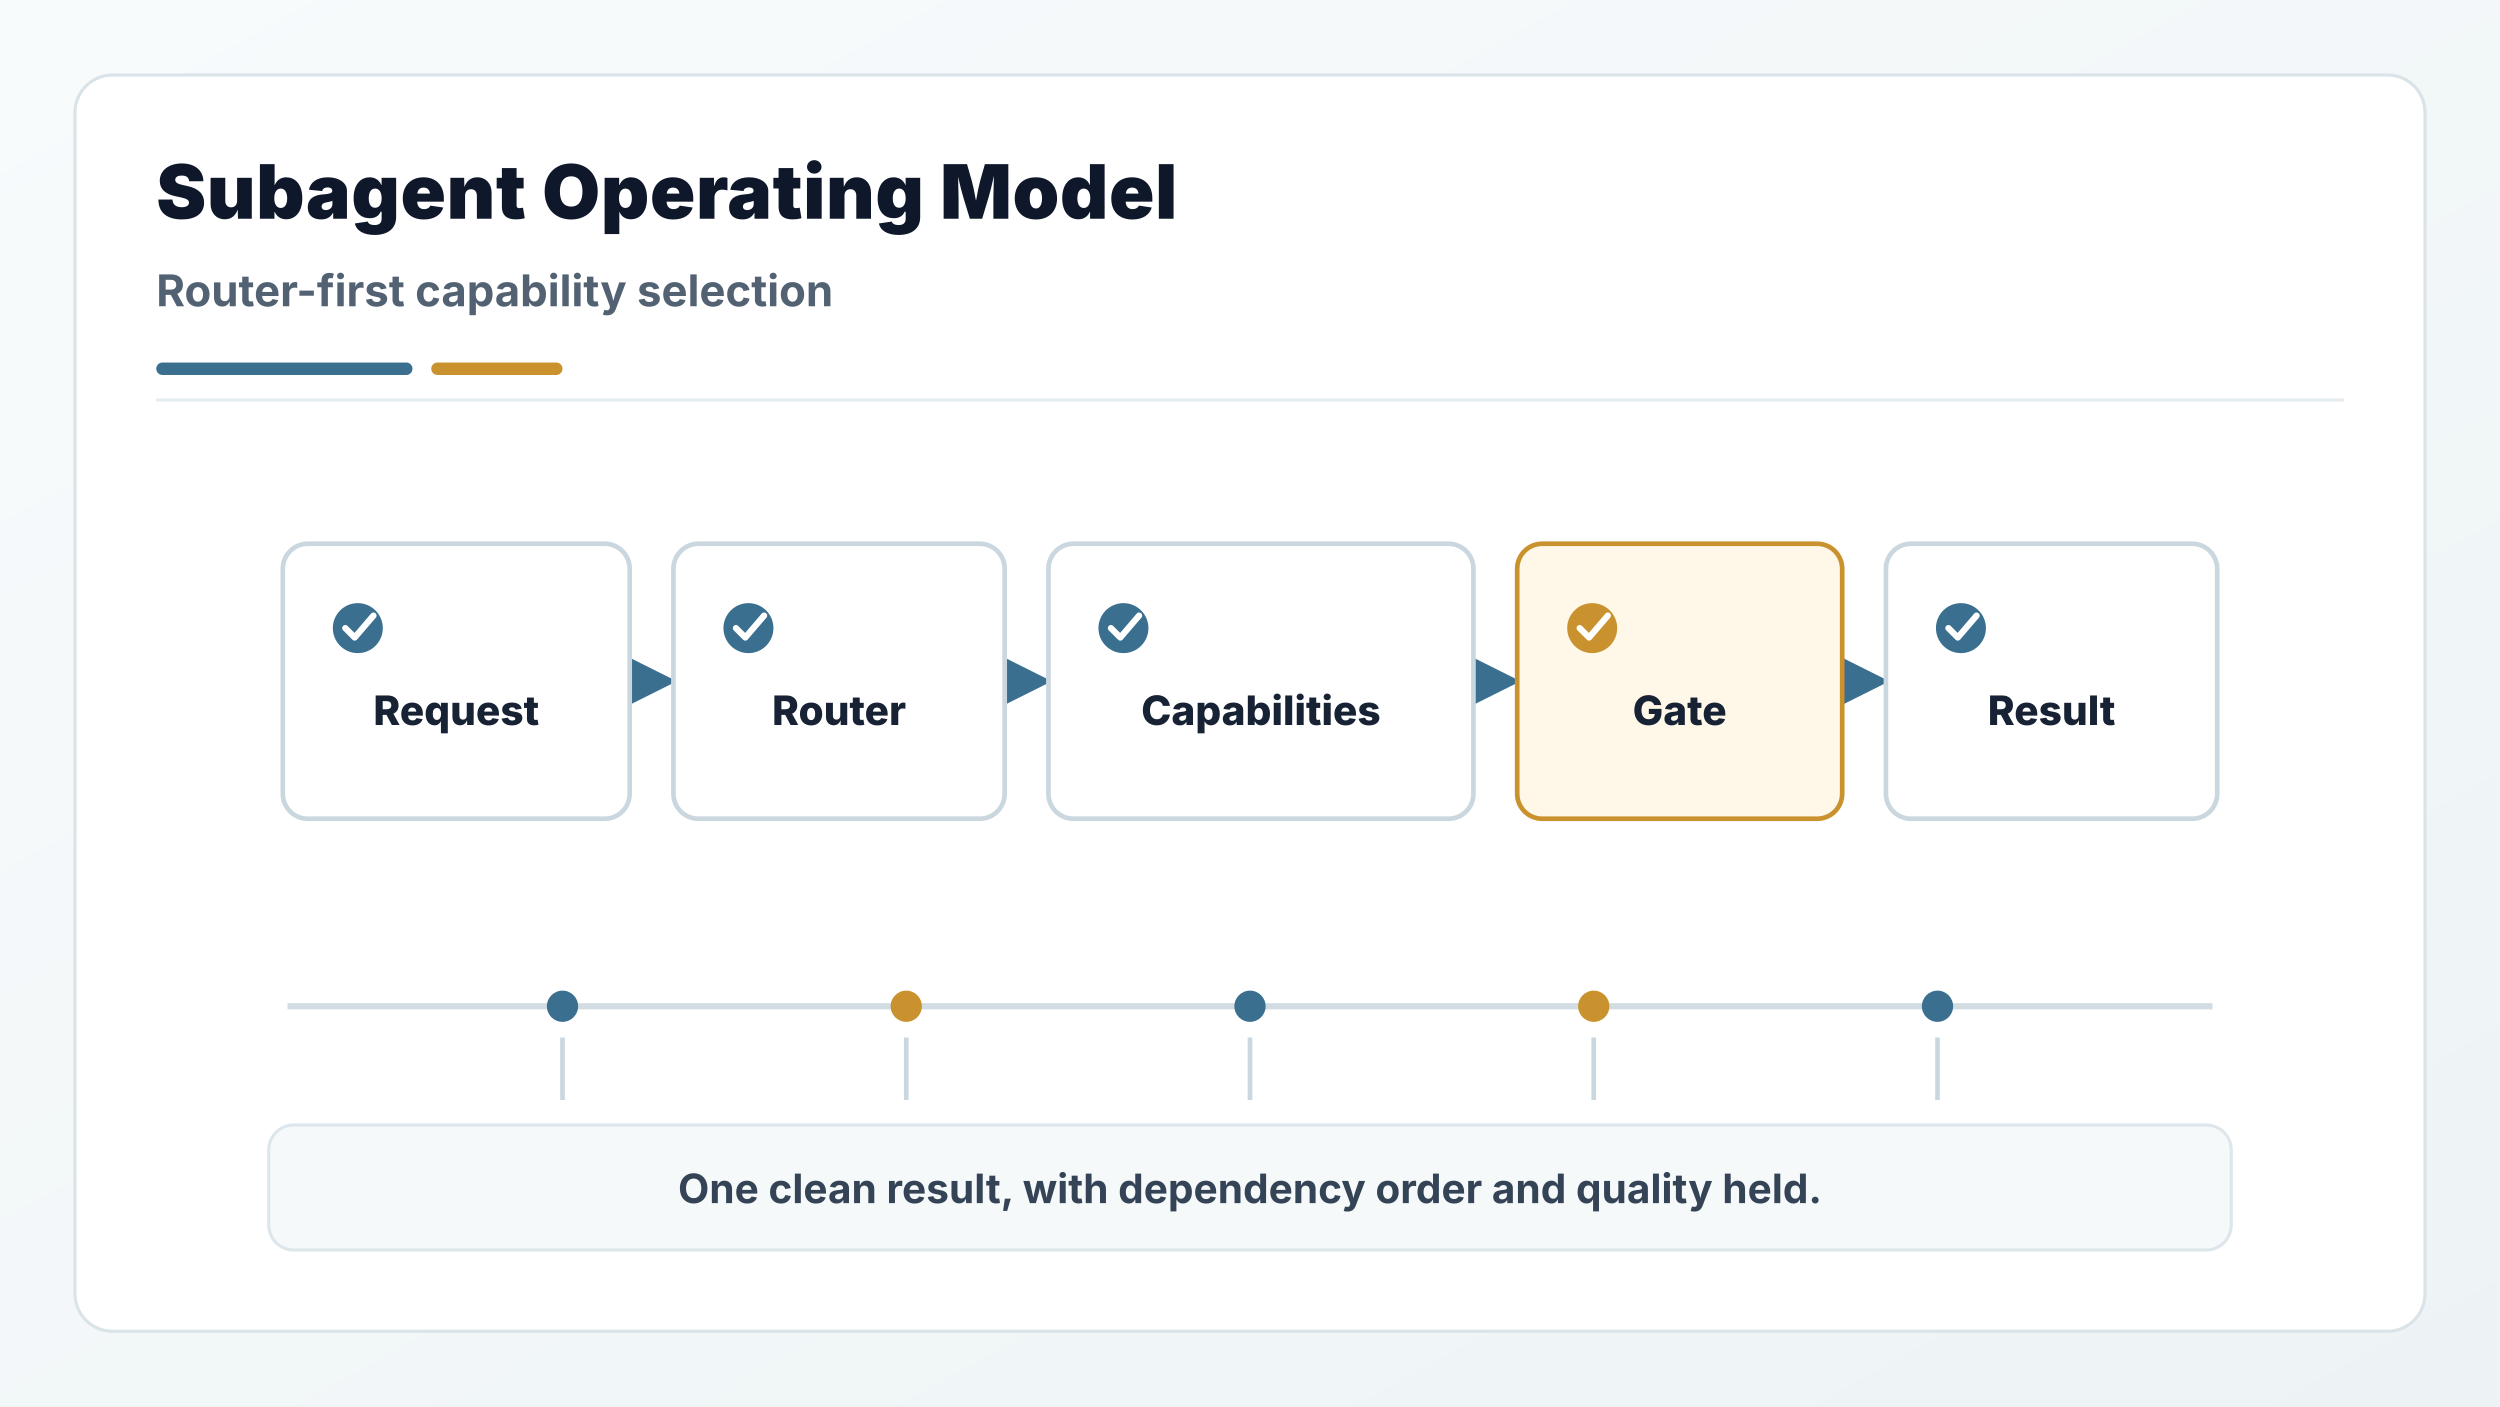
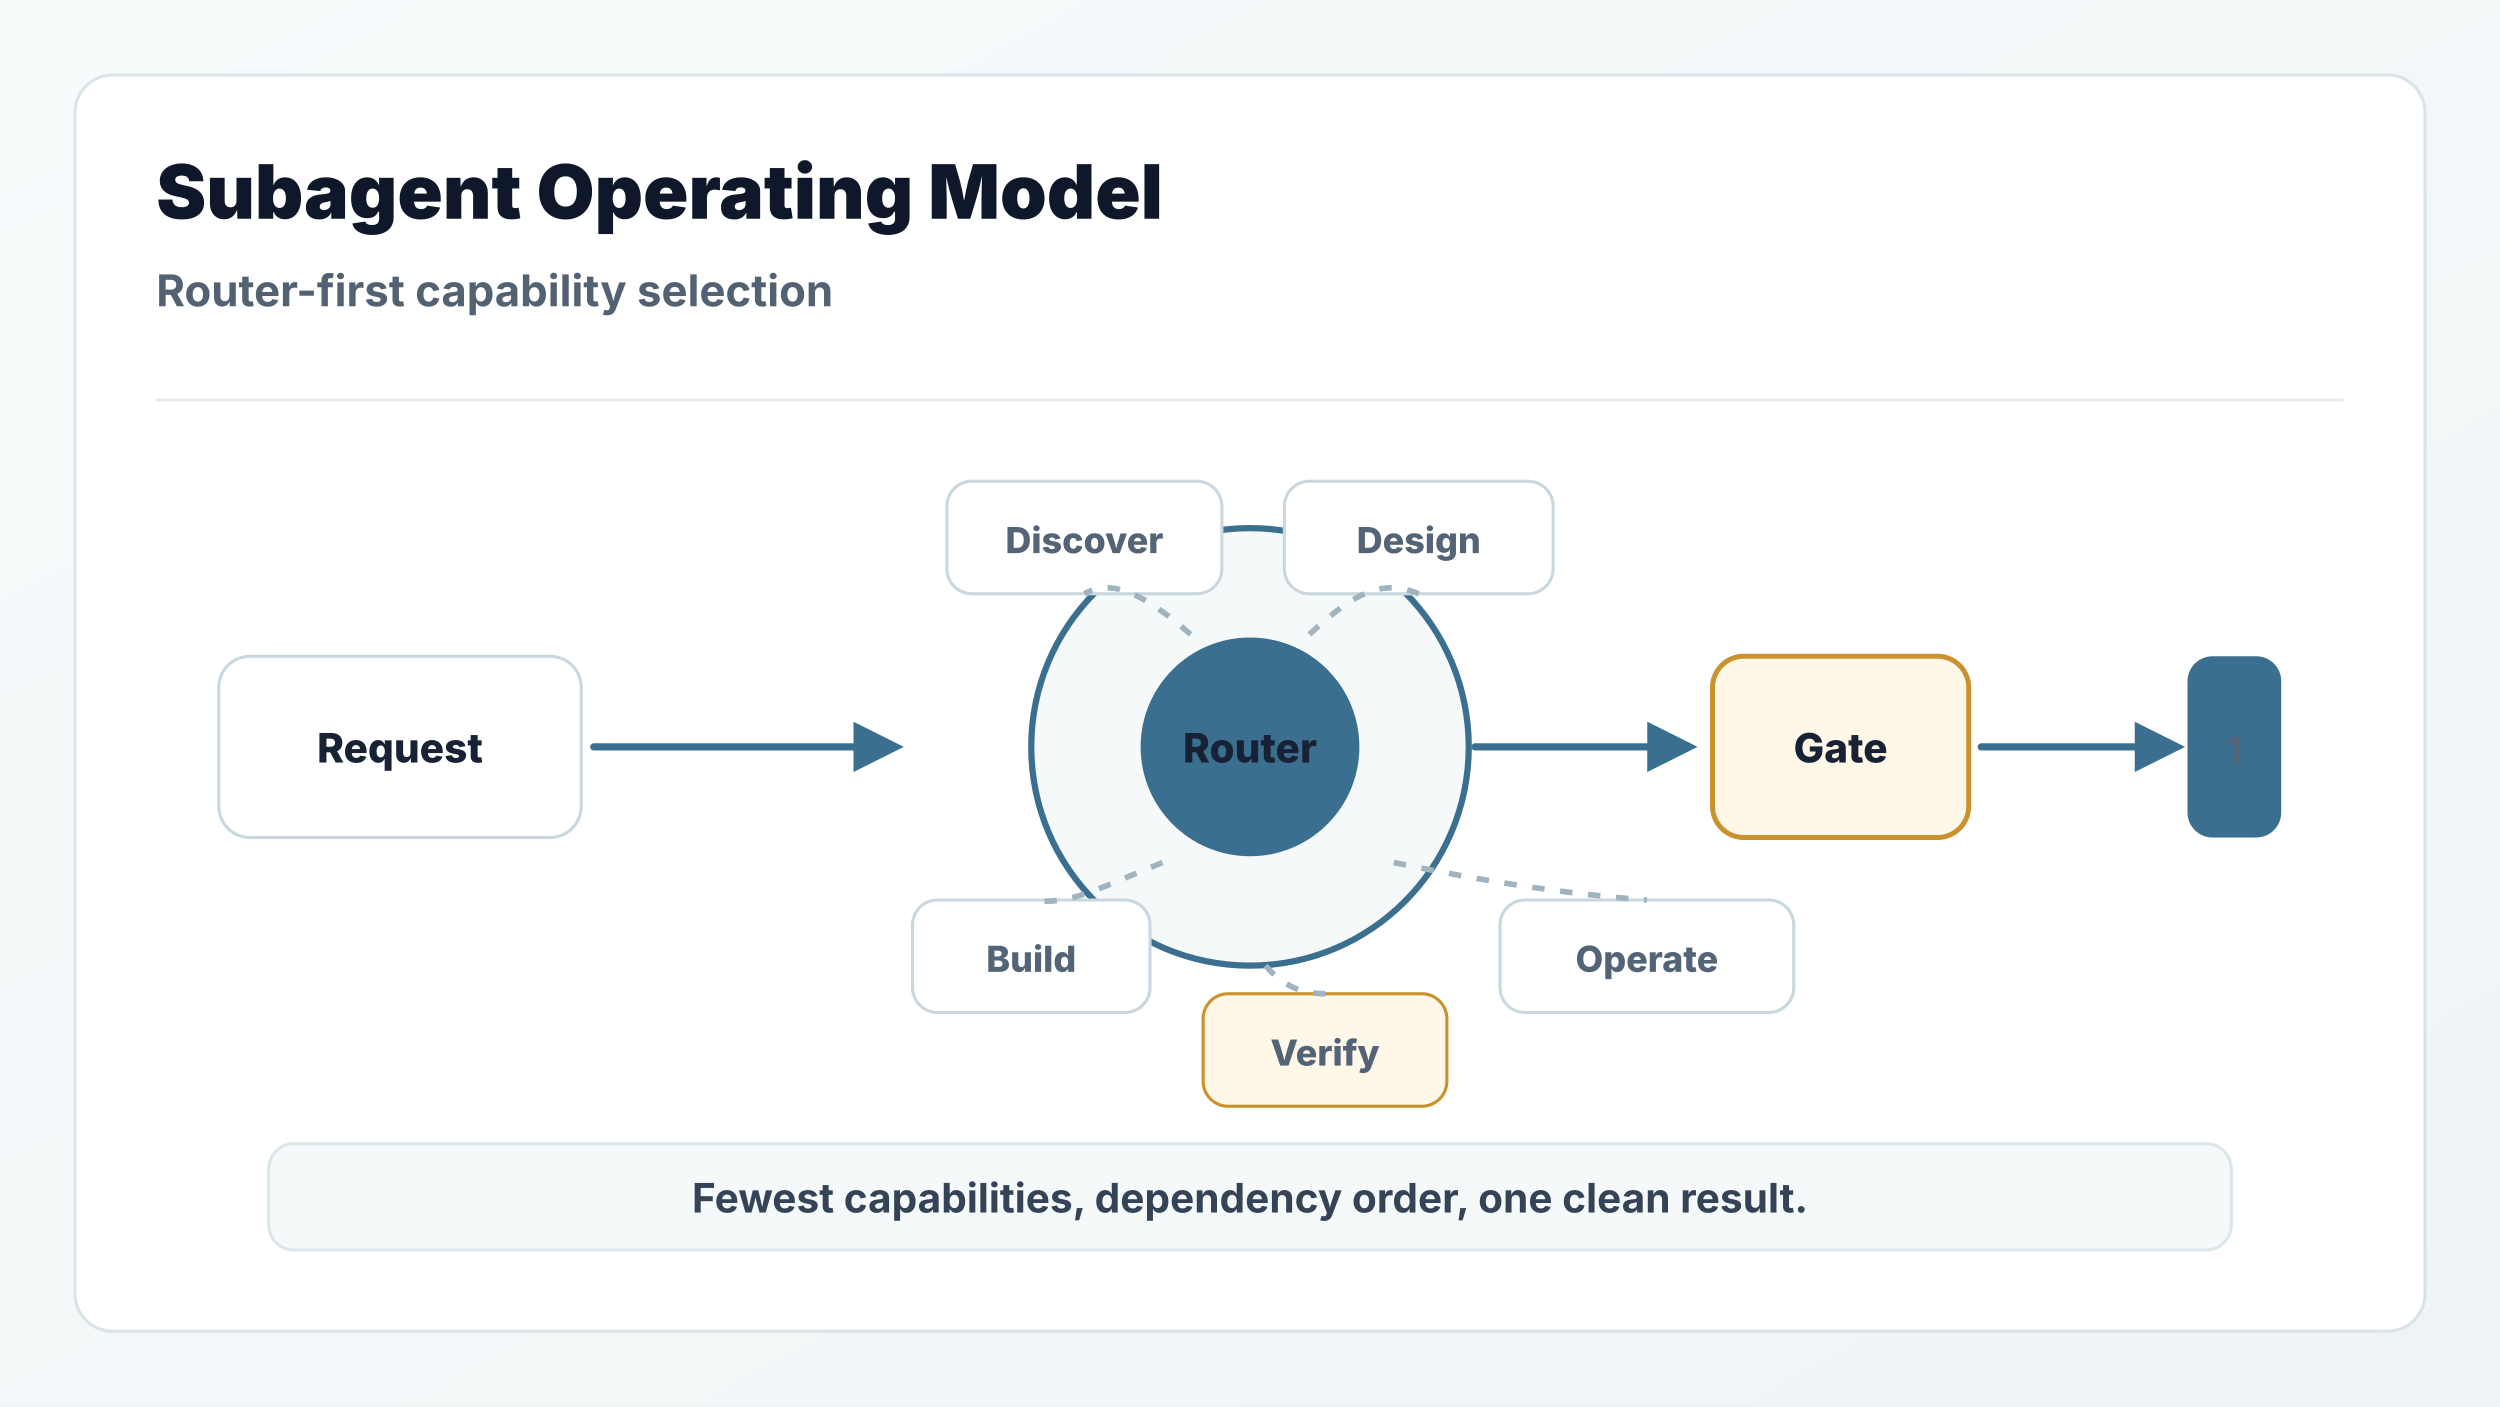
- <svg xmlns="http://www.w3.org/2000/svg" viewBox="0 0 800 450" role="img" aria-label="Subagent Operating Model: Router-first capability selection.">
+ <svg xmlns="http://www.w3.org/2000/svg" viewBox="0 0 800 450" role="img" aria-label="Subagent Operating Model: one router selects capabilities, applies a quality gate, and returns one result.">
  <defs>
    <linearGradient id="bg" x1="0" y1="0" x2="1" y2="1">
      <stop offset="0" stop-color="#f8fbfc" />
-       <stop offset="1" stop-color="#edf3f5" />
+       <stop offset="1" stop-color="#eef4f6" />
    </linearGradient>
    <marker id="arrow" viewBox="0 0 10 10" refX="8" refY="5" markerWidth="7" markerHeight="7" orient="auto">
      <path d="M0 0 L10 5 L0 10 z" fill="#3b6f8f" />
    </marker>
    <style>
-       .title{font-family:Inter,Segoe UI,Arial,sans-serif;font-size:24px;font-weight:850;fill:#0f172a;letter-spacing:.2px}
+       .title{font-family:Inter,Segoe UI,Arial,sans-serif;font-size:24px;font-weight:850;fill:#0f172a}
      .sub{font-family:Inter,Segoe UI,Arial,sans-serif;font-size:14px;font-weight:700;fill:#526272}
-       .step{font-family:Inter,Segoe UI,Arial,sans-serif;font-size:13px;font-weight:800;fill:#172234}
+       .label{font-family:Inter,Segoe UI,Arial,sans-serif;font-size:13px;font-weight:800;fill:#172234}
+       .small{font-family:Inter,Segoe UI,Arial,sans-serif;font-size:11.5px;font-weight:800;fill:#536476}
      .footer{font-family:Inter,Segoe UI,Arial,sans-serif;font-size:13px;font-weight:750;fill:#344456}
-       .flow{fill:none;stroke:#3b6f8f;stroke-width:2.2;stroke-linecap:round}
-       .rail{fill:none;stroke:#d2dde3;stroke-width:2}
-       .tick{stroke:#cad7df;stroke-width:1.5}
+       .flow{fill:none;stroke:#3b6f8f;stroke-width:2.3;stroke-linecap:round}
+       .route{fill:none;stroke:#9fb4c0;stroke-width:1.8;stroke-dasharray:4 5}
    </style>
  </defs>
  <rect width="800" height="450" fill="url(#bg)" />
  <rect x="24" y="24" width="752" height="402" rx="12" fill="#fff" stroke="#d9e3e8" />
  <text x="50" y="70" class="title">Subagent Operating Model</text>
  <text x="50" y="98" class="sub">Router-first capability selection</text>
  <line x1="50" y1="128" x2="750" y2="128" stroke="#e4ebef" />
-   <path d="M92 322 H708" class="rail" />
-   <circle cx="180.0" cy="322" r="5" fill="#3b6f8f" />
-   <line x1="180.0" y1="332" x2="180.0" y2="352" class="tick" />
-   <circle cx="290.0" cy="322" r="5" fill="#c9922e" />
-   <line x1="290.0" y1="332" x2="290.0" y2="352" class="tick" />
-   <circle cx="400.0" cy="322" r="5" fill="#3b6f8f" />
-   <line x1="400.0" y1="332" x2="400.0" y2="352" class="tick" />
-   <circle cx="510.0" cy="322" r="5" fill="#c9922e" />
-   <line x1="510.0" y1="332" x2="510.0" y2="352" class="tick" />
-   <circle cx="620.0" cy="322" r="5" fill="#3b6f8f" />
-   <line x1="620.0" y1="332" x2="620.0" y2="352" class="tick" />
-   <path d="M203.5 218 H213.5" class="flow" marker-end="url(#arrow)" />
-   <path d="M323.5 218 H333.5" class="flow" marker-end="url(#arrow)" />
-   <path d="M473.5 218 H483.5" class="flow" marker-end="url(#arrow)" />
-   <path d="M591.5 218 H601.5" class="flow" marker-end="url(#arrow)" />
+   <rect x="70" y="210" width="116" height="58" rx="10" fill="#ffffff" stroke="#cad7df" />
+   <text x="128" y="244" text-anchor="middle" class="label">Request</text>
+   <path d="M190 239 H286" class="flow" marker-end="url(#arrow)" />
  <g>
-     <rect x="90.5" y="174" width="111" height="88" rx="8" fill="#ffffff" stroke="#cad7df" stroke-width="1.5" />
-     <circle cx="114.5" cy="201" r="8" fill="#3b6f8f" />
-     <path d="M110.5 201 l3 3 l6 -7" fill="none" stroke="#fff" stroke-width="2" stroke-linecap="round" stroke-linejoin="round" />
-     <text x="146.0" y="232" text-anchor="middle" class="step">Request</text>
+     <circle cx="400" cy="239" r="70" fill="#f6f9fa" stroke="#3b6f8f" stroke-width="2" />
+     <circle cx="400" cy="239" r="35" fill="#3b6f8f" />
+     <text x="400" y="244" text-anchor="middle" class="label" fill="#fff">Router</text>
  </g>
  <g>
-     <rect x="215.5" y="174" width="106" height="88" rx="8" fill="#ffffff" stroke="#cad7df" stroke-width="1.5" />
-     <circle cx="239.5" cy="201" r="8" fill="#3b6f8f" />
-     <path d="M235.5 201 l3 3 l6 -7" fill="none" stroke="#fff" stroke-width="2" stroke-linecap="round" stroke-linejoin="round" />
-     <text x="268.5" y="232" text-anchor="middle" class="step">Router</text>
+     <rect x="303" y="154" width="88" height="36" rx="8" fill="#fff" stroke="#cad7df" />
+     <text x="347" y="177" text-anchor="middle" class="small">Discover</text>
+     <rect x="411" y="154" width="86" height="36" rx="8" fill="#fff" stroke="#cad7df" />
+     <text x="454" y="177" text-anchor="middle" class="small">Design</text>
+     <rect x="292" y="288" width="76" height="36" rx="8" fill="#fff" stroke="#cad7df" />
+     <text x="330" y="311" text-anchor="middle" class="small">Build</text>
+     <rect x="385" y="318" width="78" height="36" rx="8" fill="#fff8e8" stroke="#c9922e" />
+     <text x="424" y="341" text-anchor="middle" class="small">Verify</text>
+     <rect x="480" y="288" width="94" height="36" rx="8" fill="#fff" stroke="#cad7df" />
+     <text x="527" y="311" text-anchor="middle" class="small">Operate</text>
  </g>
-   <g>
-     <rect x="335.5" y="174" width="136" height="88" rx="8" fill="#ffffff" stroke="#cad7df" stroke-width="1.5" />
-     <circle cx="359.5" cy="201" r="8" fill="#3b6f8f" />
-     <path d="M355.5 201 l3 3 l6 -7" fill="none" stroke="#fff" stroke-width="2" stroke-linecap="round" stroke-linejoin="round" />
-     <text x="403.5" y="232" text-anchor="middle" class="step">Capabilities</text>
-   </g>
-   <g>
-     <rect x="485.5" y="174" width="104" height="88" rx="8" fill="#fff8e8" stroke="#c9922e" stroke-width="1.5" />
-     <circle cx="509.5" cy="201" r="8" fill="#c9922e" />
-     <path d="M505.5 201 l3 3 l6 -7" fill="none" stroke="#fff" stroke-width="2" stroke-linecap="round" stroke-linejoin="round" />
-     <text x="537.5" y="232" text-anchor="middle" class="step">Gate</text>
-   </g>
-   <g>
-     <rect x="603.5" y="174" width="106" height="88" rx="8" fill="#ffffff" stroke="#cad7df" stroke-width="1.5" />
-     <circle cx="627.5" cy="201" r="8" fill="#3b6f8f" />
-     <path d="M623.5 201 l3 3 l6 -7" fill="none" stroke="#fff" stroke-width="2" stroke-linecap="round" stroke-linejoin="round" />
-     <text x="656.5" y="232" text-anchor="middle" class="step">Result</text>
-   </g>
-   <rect x="86" y="360" width="628" height="40" rx="8" fill="#f6f9fa" stroke="#dce6eb" />
-   <text x="400" y="385" text-anchor="middle" class="footer">One clean result, with dependency order and quality held.</text>
-   <rect x="50" y="116" width="82" height="4" rx="2" fill="#3b6f8f" />
-   <rect x="138" y="116" width="42" height="4" rx="2" fill="#c9922e" />
+   <path d="M381 203 C366 190 356 185 347 190" class="route" />
+   <path d="M419 203 C433 190 442 185 454 190" class="route" />
+   <path d="M372 276 C352 284 342 290 330 288" class="route" />
+   <path d="M405 309 C410 315 416 318 424 318" class="route" />
+   <path d="M446 276 C475 282 500 286 527 288" class="route" />
+   <path d="M472 239 H540" class="flow" marker-end="url(#arrow)" />
+   <rect x="548" y="210" width="82" height="58" rx="10" fill="#fff8e8" stroke="#c9922e" stroke-width="1.6" />
+   <text x="589" y="244" text-anchor="middle" class="label">Gate</text>
+   <path d="M634 239 H696" class="flow" marker-end="url(#arrow)" />
+   <rect x="700" y="210" width="30" height="58" rx="8" fill="#3b6f8f" />
+   <text x="715" y="244" text-anchor="middle" class="small" fill="#fff">1</text>
+   <rect x="86" y="366" width="628" height="34" rx="8" fill="#f6f9fa" stroke="#dce6eb" />
+   <text x="400" y="388" text-anchor="middle" class="footer">Fewest capabilities, dependency order, one clean result.</text>
</svg>
